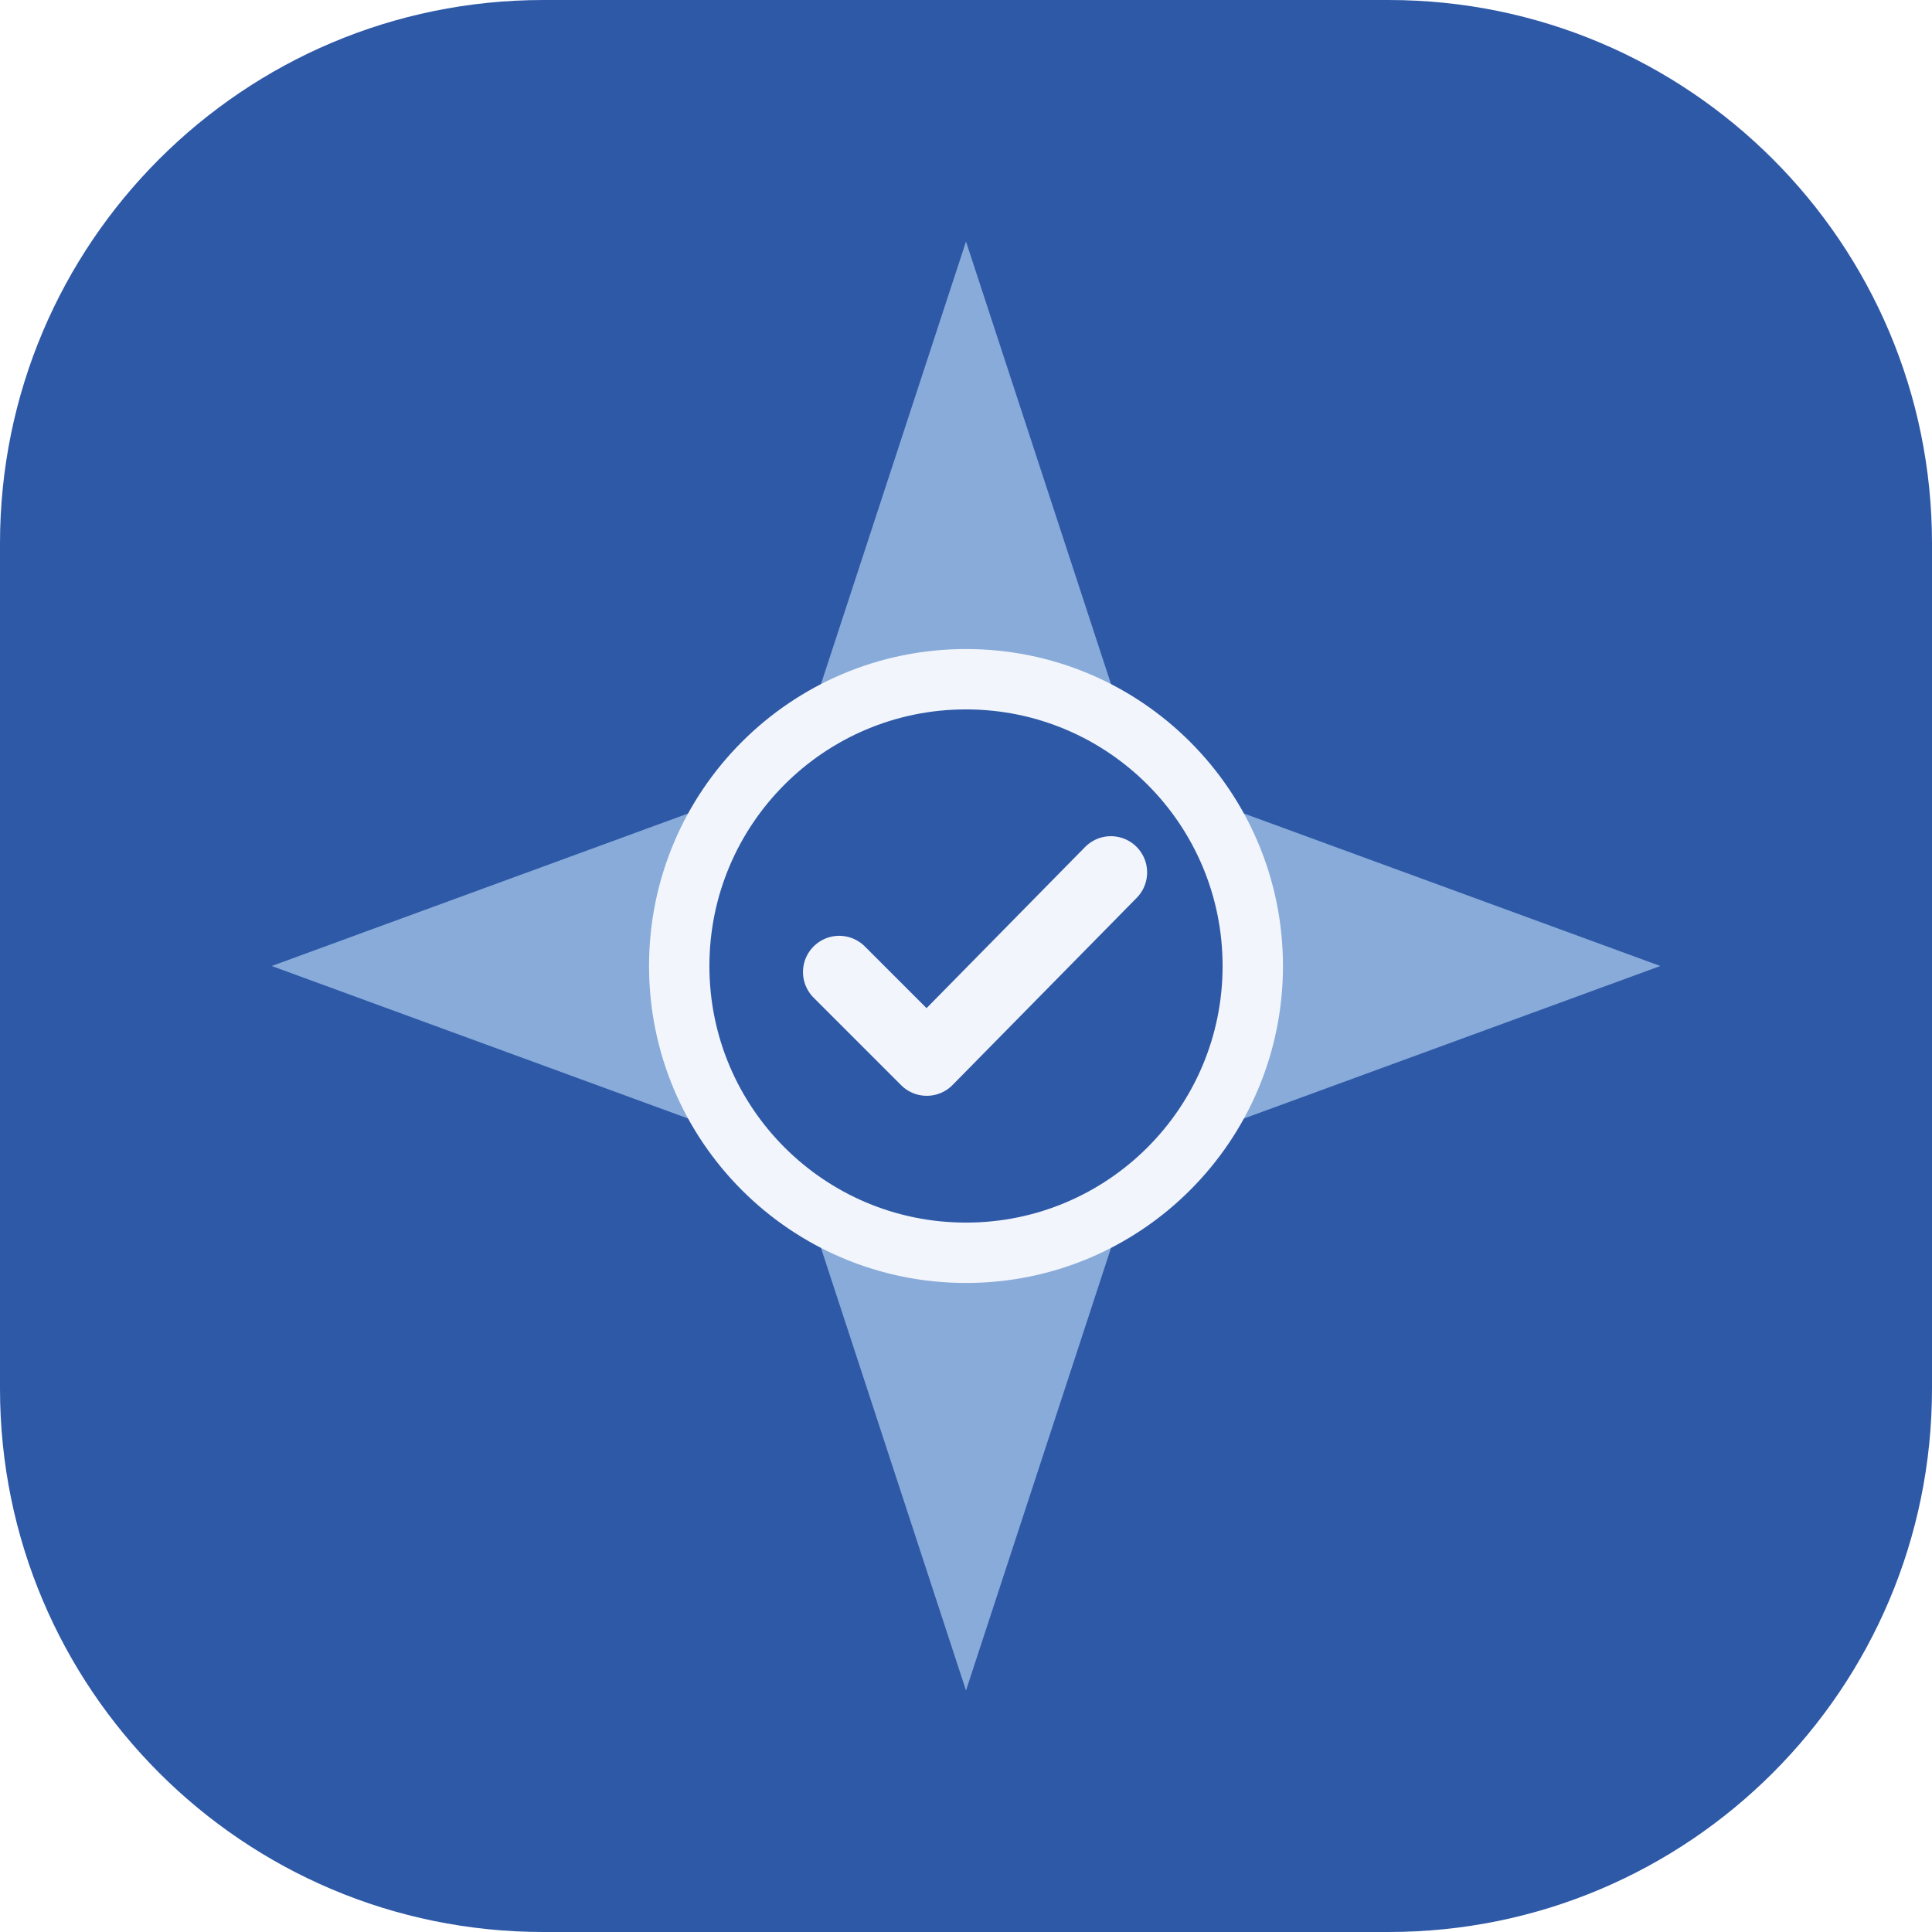
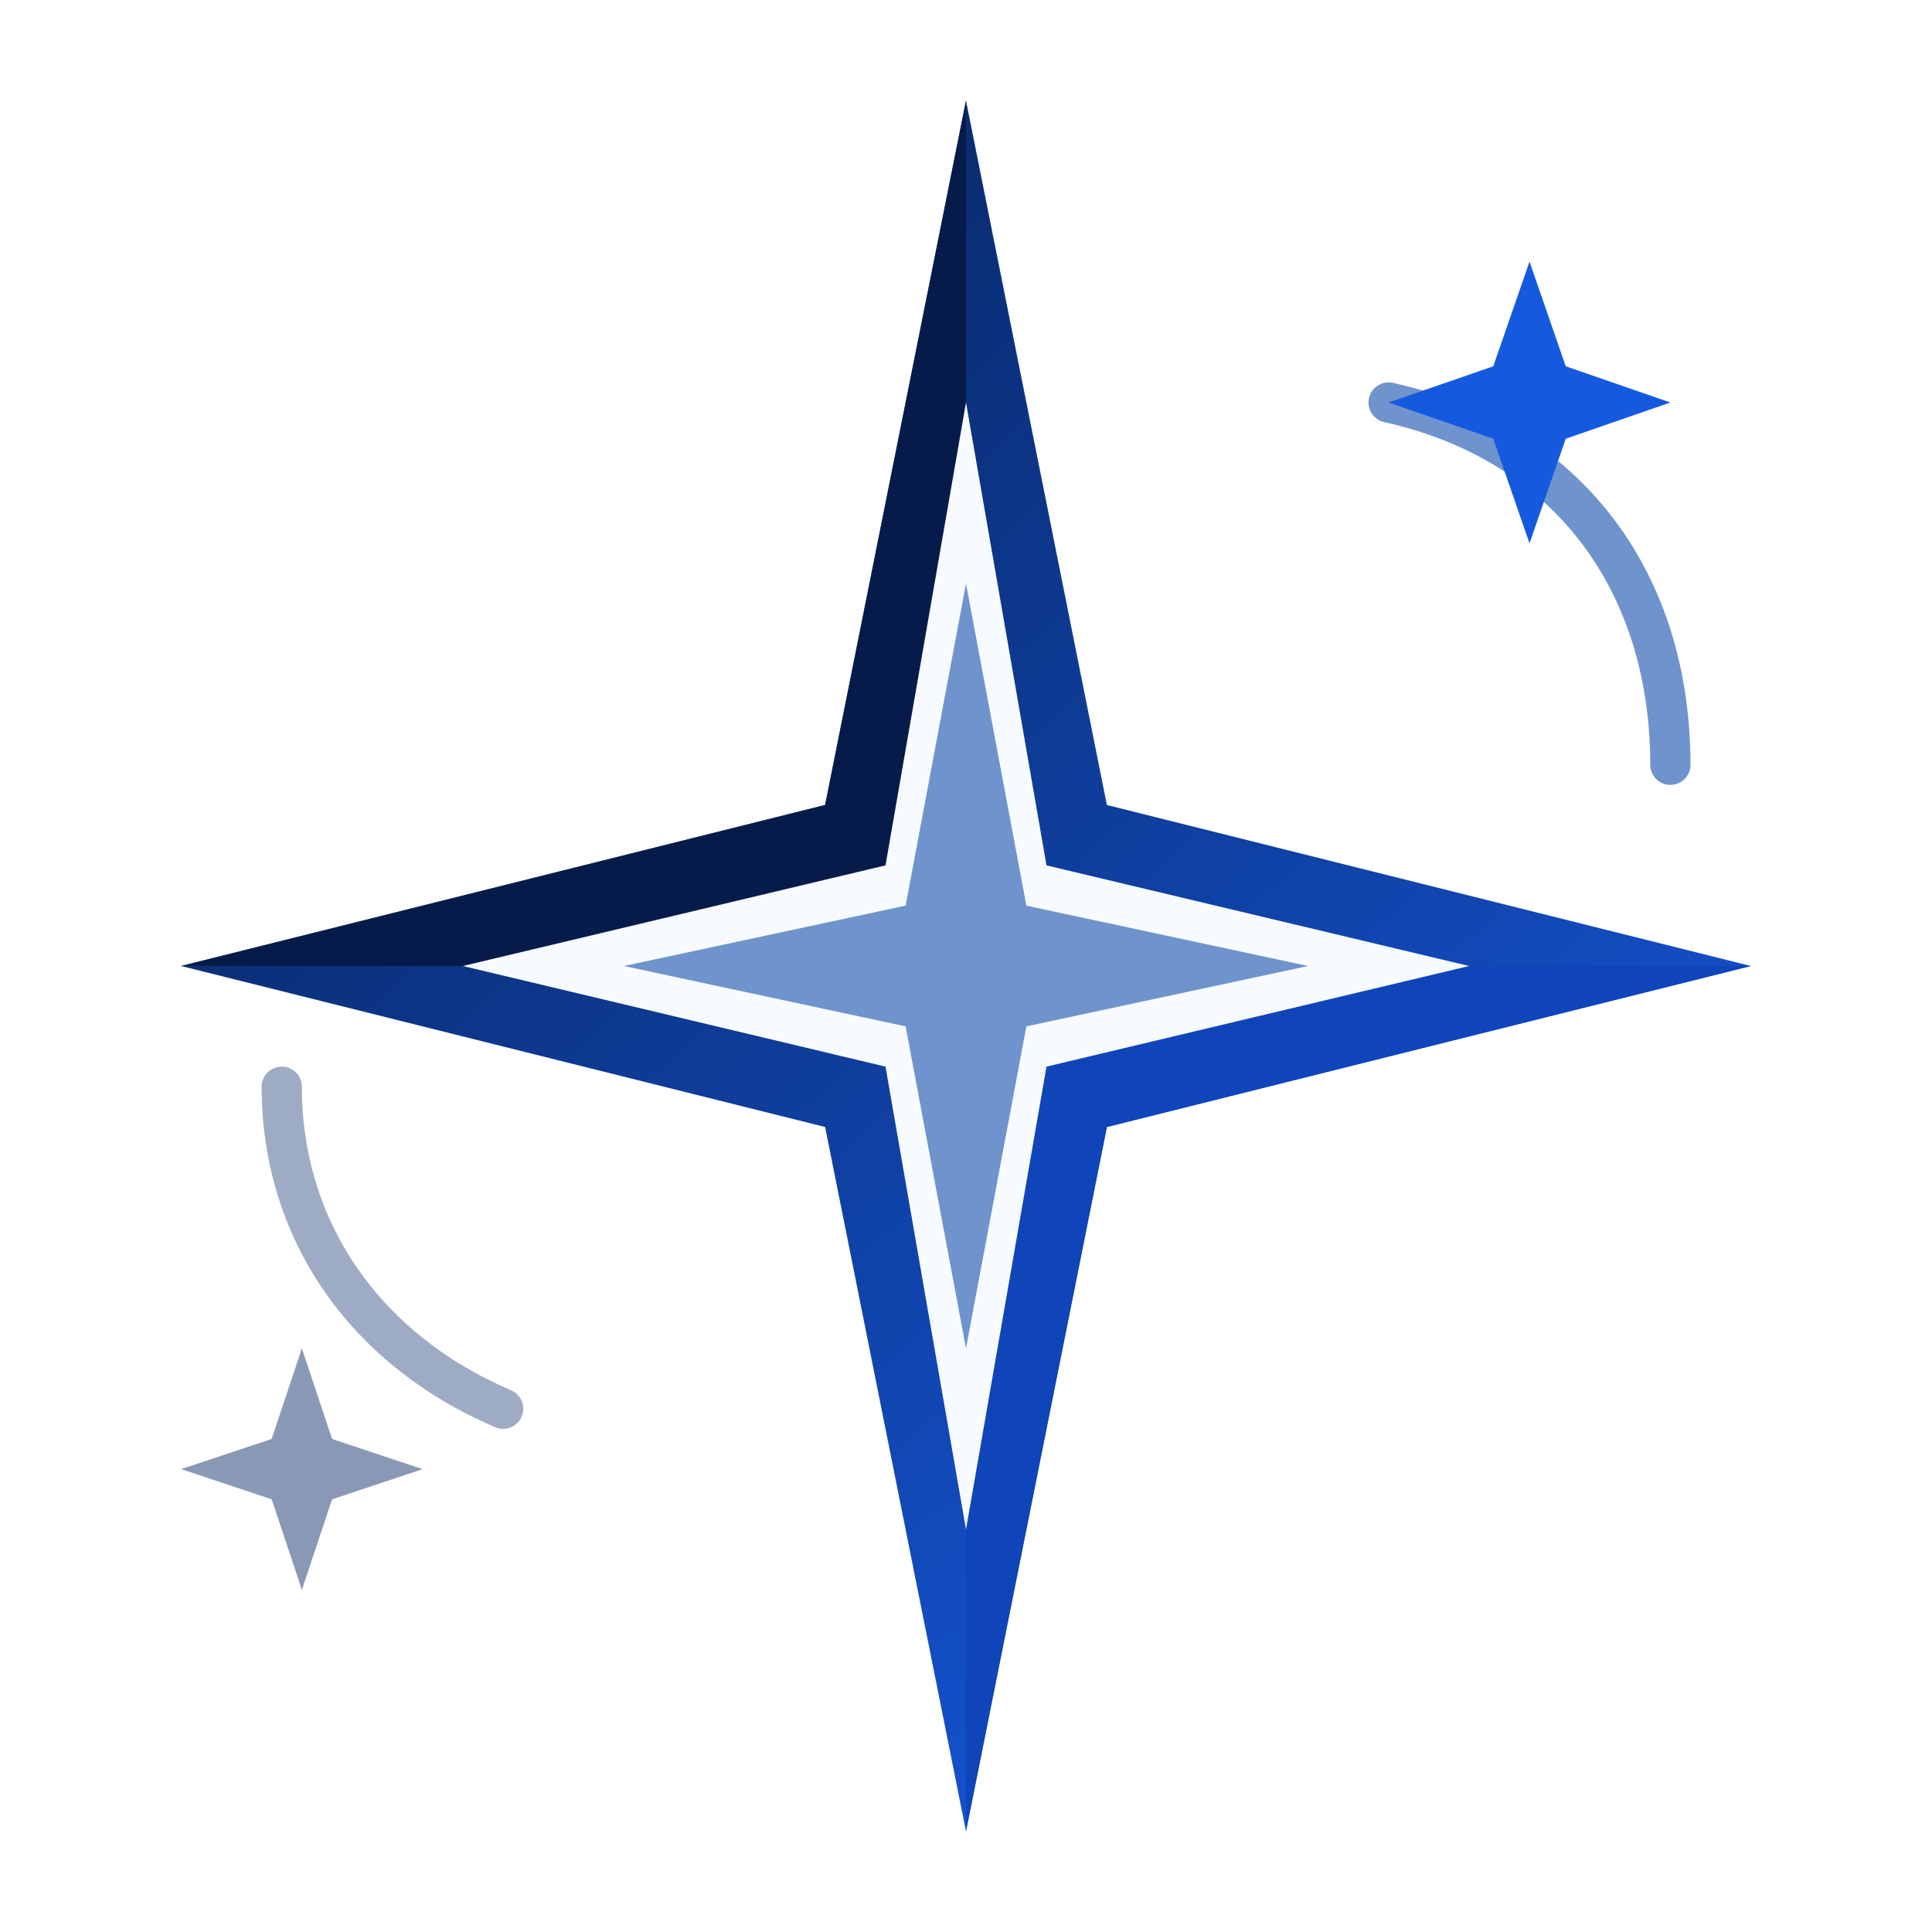
- <svg xmlns="http://www.w3.org/2000/svg" width="64" height="64" viewBox="0 0 64 64" fill="none" role="img" aria-labelledby="title">
-   <rect width="64" height="64" rx="18" fill="#2E59A7" />
-   <path d="M32 8L37.8 25.7L55 32L37.8 38.3L32 56L26.2 38.3L9 32L26.2 25.7L32 8Z" fill="#88ABDA" />
-   <circle cx="32" cy="32" r="9.5" fill="#2E59A7" stroke="#F2F5FB" stroke-width="2" />
-   <path d="M27.8 32.2L30.7 35.1L36.8 28.9" stroke="#F2F5FB" stroke-width="2.4" stroke-linecap="round" stroke-linejoin="round" />
+ <svg xmlns="http://www.w3.org/2000/svg" viewBox="0 0 96 96" role="img" aria-labelledby="title">
+   <defs>
+     <linearGradient id="blue" x1="18" y1="15" x2="78" y2="82" gradientUnits="userSpaceOnUse">
+       <stop stop-color="#08245d" />
+       <stop offset="1" stop-color="#1559df" />
+     </linearGradient>
+   </defs>
+   <path d="M48 5 55 40 87 48 55 56 48 91 41 56 9 48 41 40 48 5Z" fill="url(#blue)" />
+   <path d="M48 5v43H9l32-8L48 5Z" fill="#071b4b" />
+   <path d="M48 48h39l-32 8-7 35V48Z" fill="#0f45b9" />
+   <path d="M48 20 52 43 73 48 52 53 48 76 44 53 23 48 44 43 48 20Z" fill="#f7fbff" />
+   <path d="M48 29 51 45 65 48 51 51 48 67 45 51 31 48 45 45 48 29Z" fill="#6f94cd" />
+   <path d="M69 20c9 2 14 9 14 18" fill="none" stroke="#6f94cd" stroke-width="2" stroke-linecap="round" />
+   <path d="m76 13 1.8 5.2L83 20l-5.2 1.8L76 27l-1.8-5.2L69 20l5.2-1.8L76 13Z" fill="#1559df" />
+   <path d="M25 70c-7-3-11-9-11-16" fill="none" stroke="#9eabc4" stroke-width="2" stroke-linecap="round" />
+   <path d="m15 67 1.5 4.5L21 73l-4.5 1.5L15 79l-1.5-4.5L9 73l4.5-1.5L15 67Z" fill="#8998b5" />
</svg>
